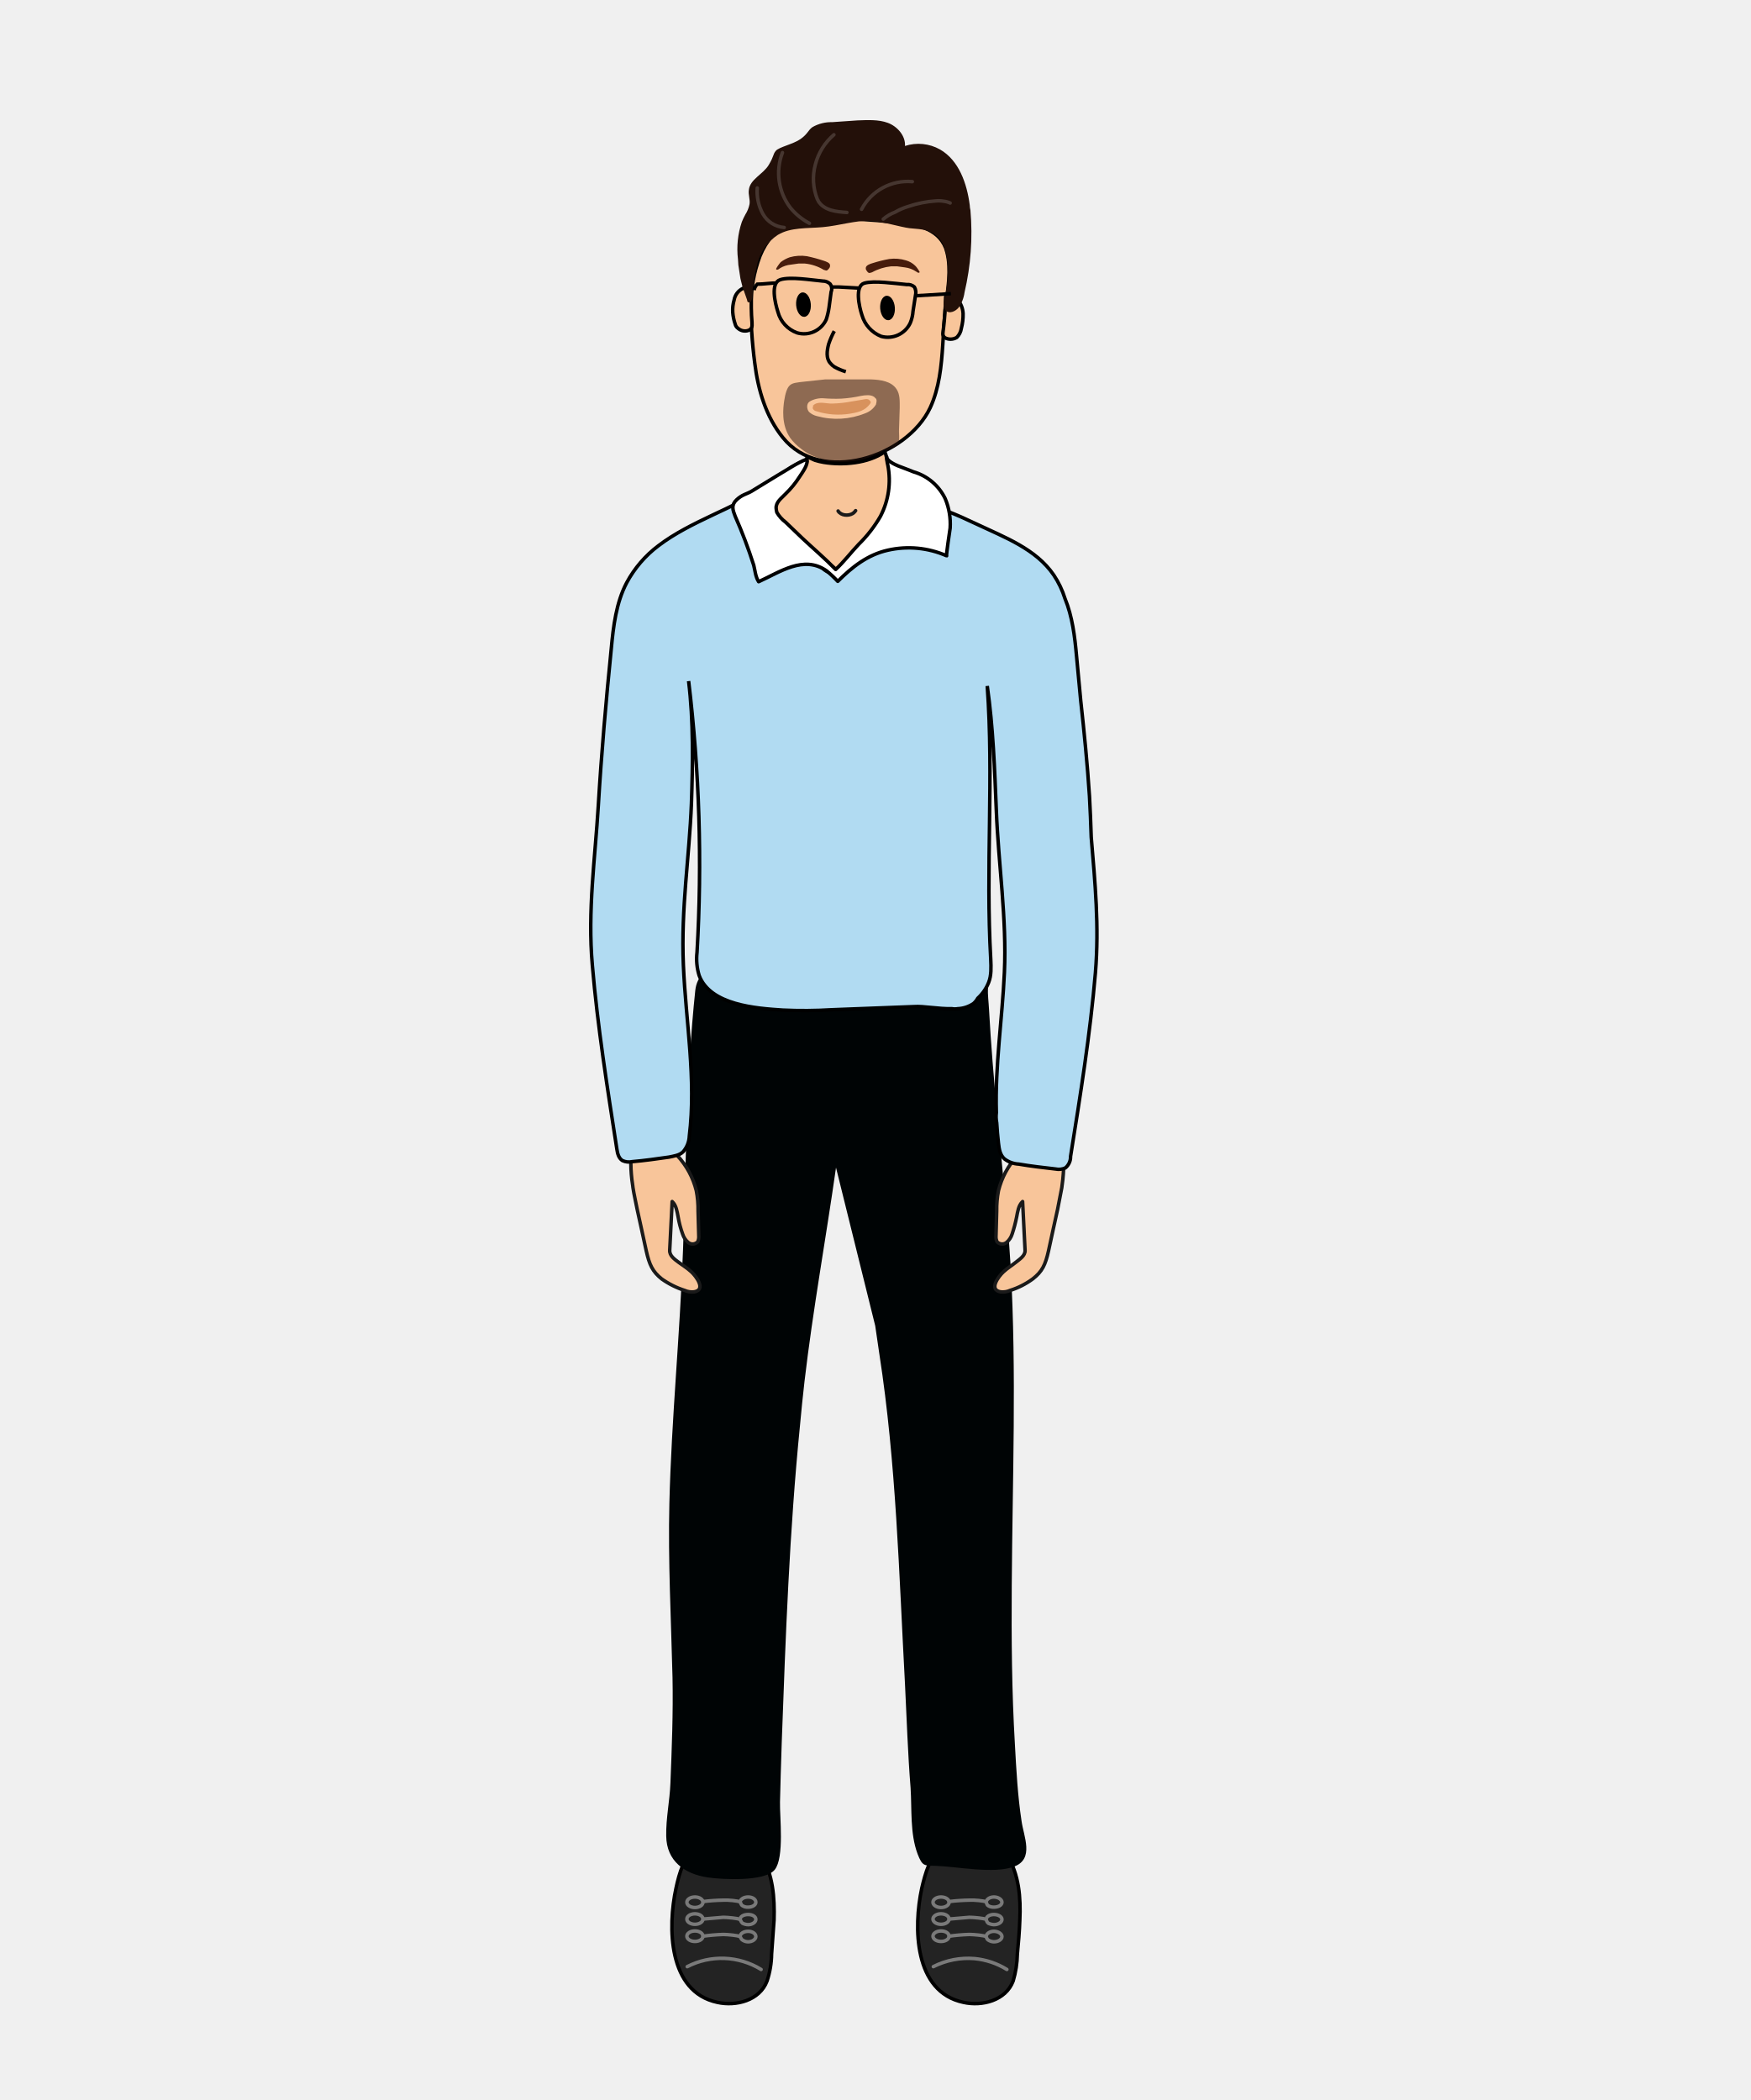
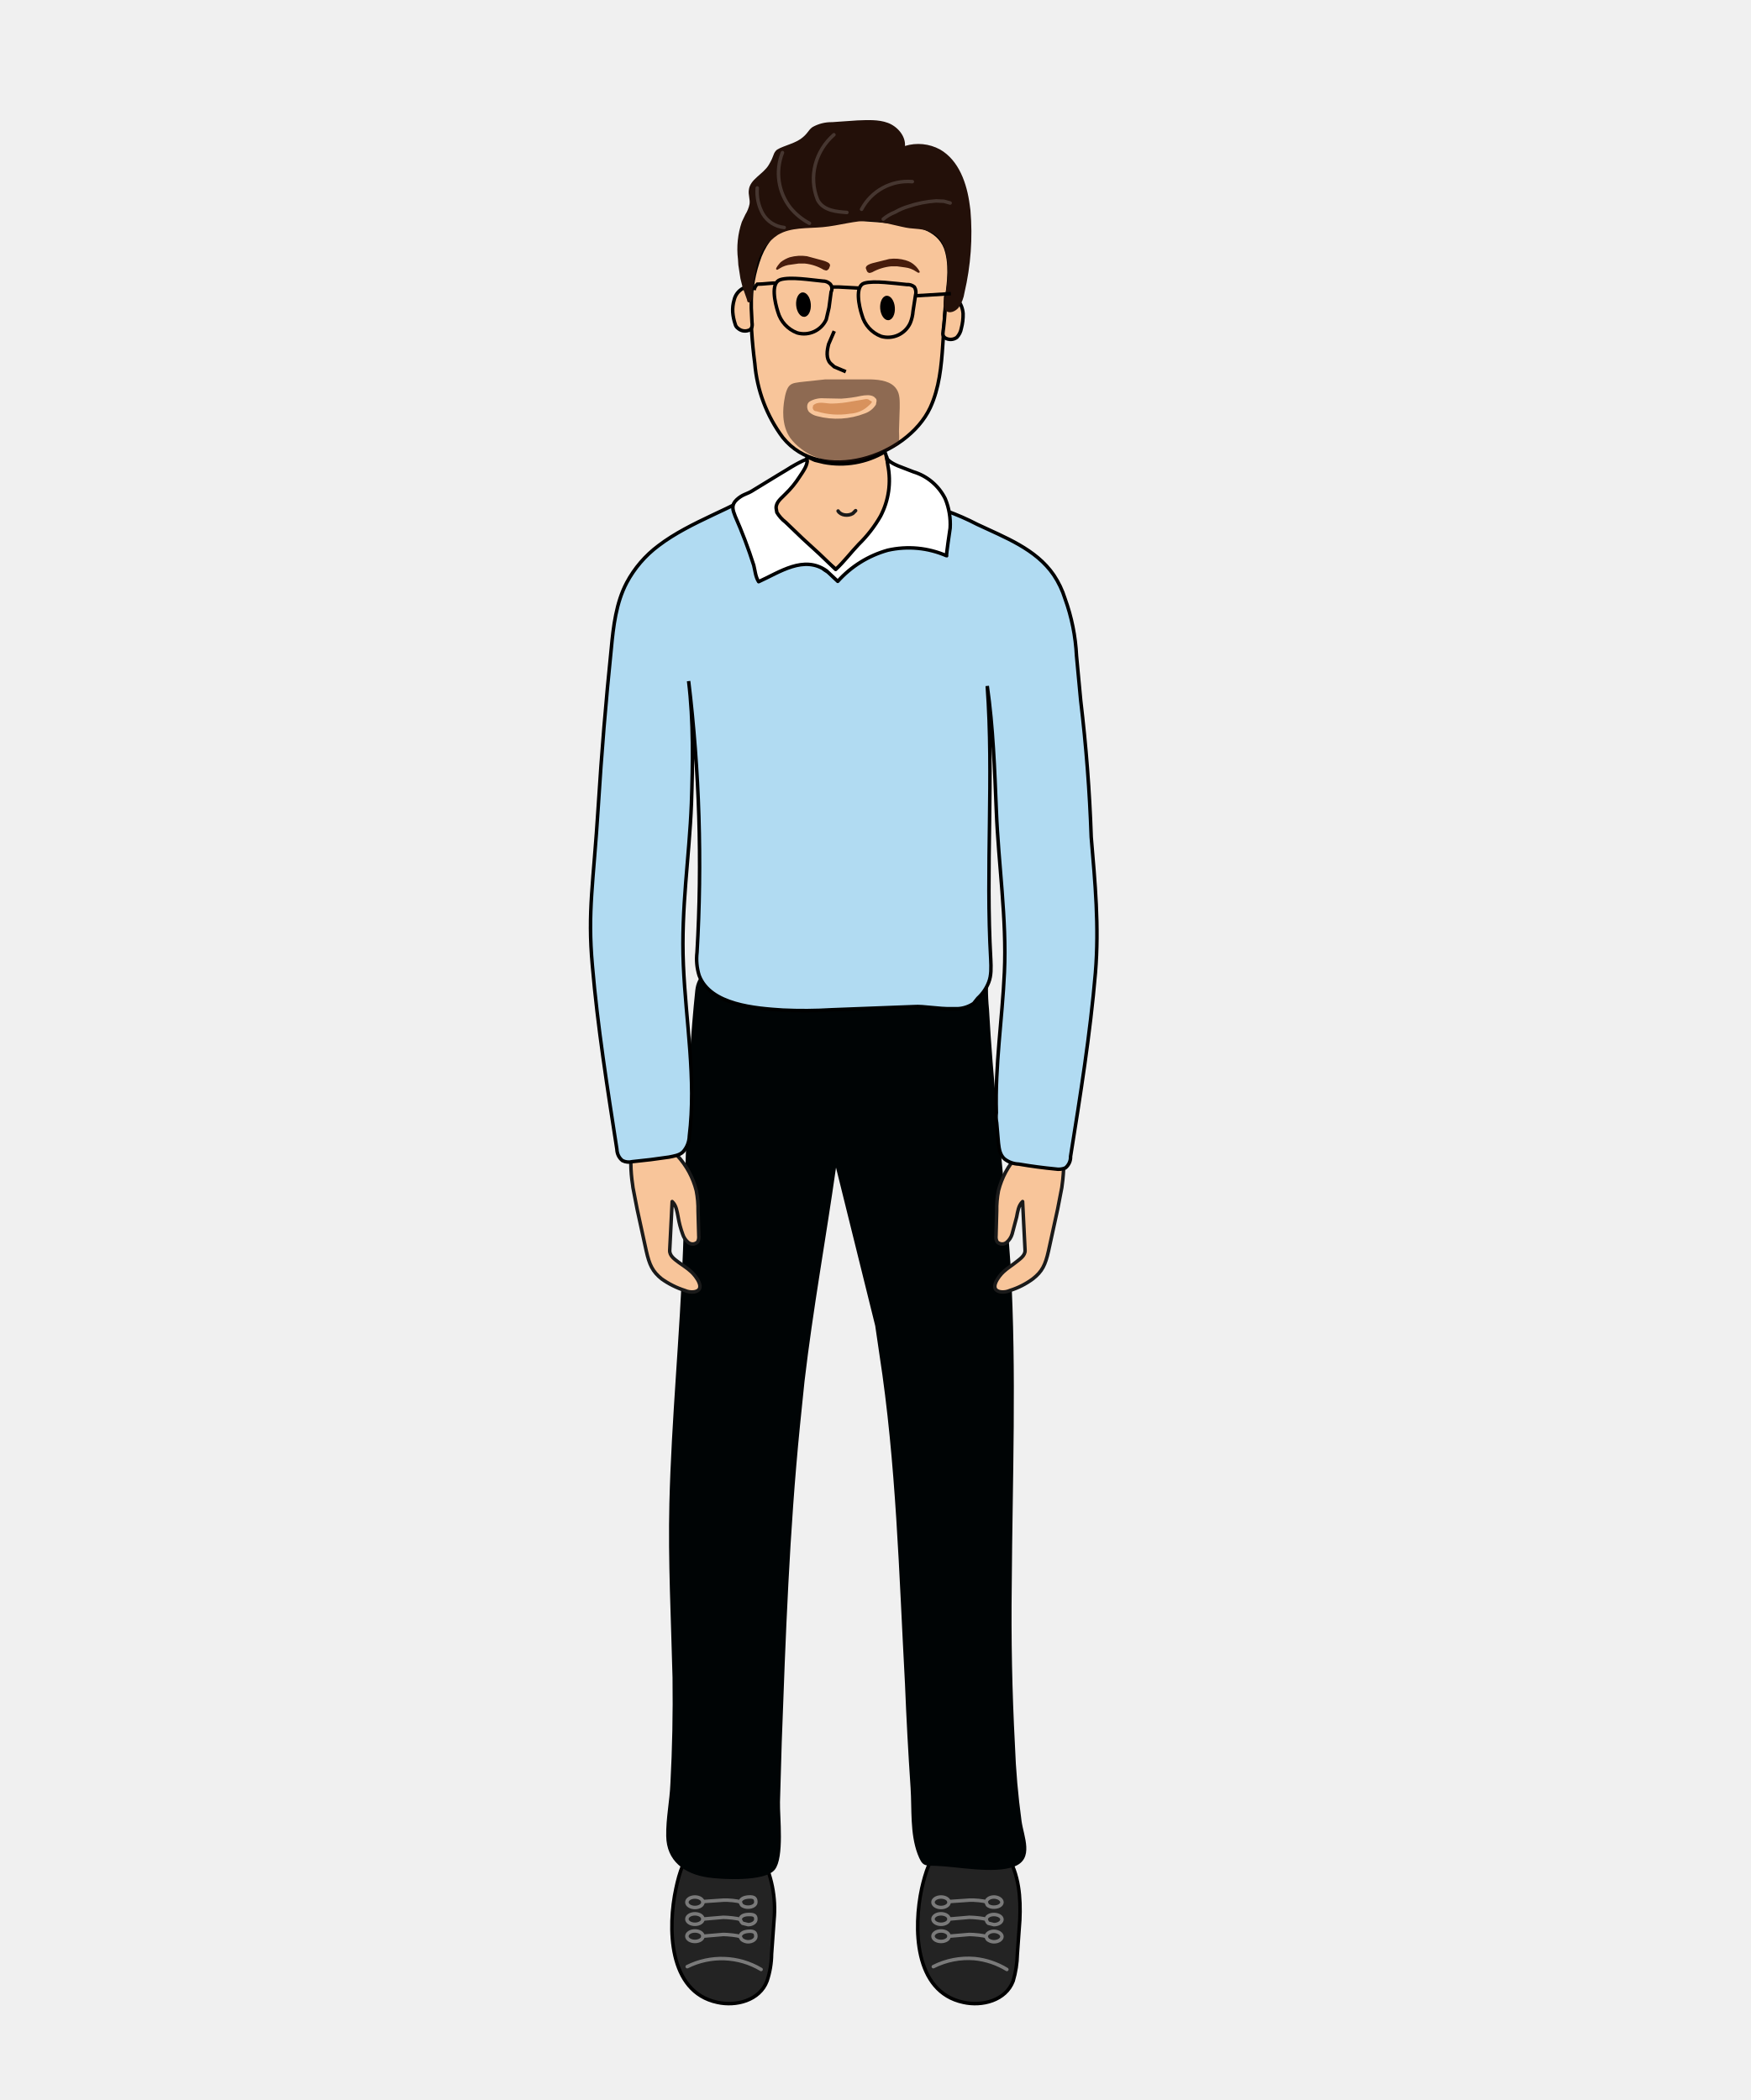
- <svg xmlns="http://www.w3.org/2000/svg" width="500" height="600" viewBox="0 0 500 600">
+ <svg xmlns="http://www.w3.org/2000/svg" width="500" height="600">
  <defs>
-     <style>.ec1{fill:#f8c59a}.ec1,.ec5{stroke:#000}.ec1{stroke-linecap:round;stroke-linejoin:round}.ec5{fill:none;stroke-miterlimit:10}</style>
+     <style>.ec1{fill:#f8c59a}.ec1,.ec5{stroke:#000}.ec1{stroke-linecap:round;stroke-linejoin:round}.ec5{fill:none;stroke-miterlimit:10}.pc1,.pc2{fill:#232323;stroke:#000;stroke-linecap:round;stroke-linejoin:round}.pc2{fill:none;stroke:#7a7a7a}</style>
  </defs>
-   <path class="ec1" d="M230.3 62.6l4.9-.3a203.2 203.2 0 0120.6 1.2c5.4.5 12 1.5 14.3 7.3 0 .1.1.2.1.3l.3 1c1.3 5.1.2 10.5-.4 15.7a8.8 8.8 0 00-.2 1.7c-.3 3-.4 6-.6 9-.4 6.1-1 12.4-3.6 18-6.7 14.2-31.2 22.1-42.1 8.5-4.8-5.9-7.1-13.7-8-21.2-.4-3-.7-6.1-.9-9.2s-.2-4.6-.2-7a40 40 0 012.6-14.5 21.4 21.4 0 013.5-5.8c2.4-2.9 6.1-4.3 9.7-4.7z" />
-   <path class="ec1" d="M273.3 96.4a4.6 4.6 0 001.3-2.6 15.1 15.1 0 00.5-4.2 6.5 6.5 0 00-1.6-4l-.8-.7a5.1 5.1 0 00-2.1-.3h-.4a.6.6 0 00-.1.4 84.8 84.8 0 01-.6 8.8c-.1 1.1-.5 2 .4 2.7a3.4 3.4 0 003.4-.1zm-62.5-2.6a2 2 0 01-.8-1.2 13.7 13.7 0 01-.7-3.4 10.2 10.2 0 01.4-3.5 4.5 4.5 0 012.5-3.3l1.1-.2c.3 0 1-.1 1.2.1s.2.3.1.4V88c0 1.4.1 2.7.2 4.1s-.1 1.9-1 2.3a3 3 0 01-3-.6z" />
-   <path d="M277.2 60.1a74.5 74.5 0 01-1.7 23.5 9.5 9.5 0 01-1.7 4.3c-.9 1.1-2.6 1.8-3.6.9s-.7-2.4-.4-3.6a32.6 32.6 0 00.8-10.3c-.3-3-1.1-6.2-3.6-7.9s-4.7-1.5-7.2-1.8-7.5-1.9-11.3-2.1-9 1.4-13.5 1.8-9.1 0-12.8 2.2a13.9 13.9 0 00-5.8 8 47.3 47.3 0 00-1.5 10c-.1.4-.4 1.4-1 1.3s-.4-.7-.6-1l-.6-1.7-.6-1.7-.6-2.4-.6-3.9c0-.6-.1-1.1-.1-1.6a24.2 24.2 0 011.1-10.7 20 20 0 011-2.1 8.6 8.6 0 001.2-3c.2-1.3-.4-2.7-.2-4 .3-3.1 4.1-4.5 5.7-7.2s1.1-2.9 2-4 5-1.9 7.1-3.4 2.1-2.5 3.4-3.4a10.8 10.8 0 015.6-1.4l7.2-.5c2.9-.1 6-.3 8.7.7s5.1 3.7 4.9 6.6a12.5 12.5 0 0110 1c5.4 3.1 7.7 9.7 8.5 15.9a7.7 7.7 0 00.2 1.5z" fill="#231009" />
-   <path d="M224 65a7.7 7.7 0 01-6.1-3.9 13.4 13.4 0 01-1.6-7.4m14.9 10.1a17.7 17.7 0 01-5.4-4.4 16.3 16.3 0 01-2.3-15.8m18.4 17.1c-2.9-.2-6.5-.5-8.2-3.3a.5.5 0 00-.2-.4 15.6 15.6 0 01-.6-10 16.6 16.6 0 015.3-8.5m7.9 21.3a14.9 14.9 0 0114.5-7.9m-8.3 10.7a11.7 11.7 0 013.4-2 17.3 17.3 0 013.7-1.6 30.7 30.7 0 018-1.6 8.3 8.3 0 012.2.1 6.1 6.1 0 011.8.5" stroke="#463630" fill="none" stroke-linecap="round" stroke-linejoin="round" />
-   <path d="M261.4 75.9a6.1 6.1 0 00-2.6-1.5 11.1 11.1 0 00-4.8-.4 37.4 37.4 0 00-4.8 1.2c-.7.2-1.9.6-1.9 1.4a1.1 1.1 0 00.3.8c.2.3.4.6.8.6l.7-.2a14.2 14.2 0 015.4-1.7h1.8l2.2.3a7.3 7.3 0 013.2 1.2l.5.3c.1.1.4 0 .5-.1s-1-1.7-1.3-1.9zm-38.4-1a9.4 9.4 0 012.6-1.4 11.6 11.6 0 014.9-.3 42.7 42.7 0 014.8 1.3c.6.2 1.9.6 1.8 1.4a1.1 1.1 0 01-.3.8c-.2.3-.5.6-.8.6l-.7-.2a12.8 12.8 0 00-5.4-1.8h-1.8l-2.1.3a7.2 7.2 0 00-3.3 1.1.9.9 0 01-.5.3c-.2.1-.4.1-.5-.1s1-1.7 1.3-2z" fill="#471c0c" />
+   <path d="m230.3 62.6 4.9-.3a203 203 0 0 1 20.6 1.2c5.4.5 12 1.5 14.3 7.3l.1.3.3 1c1.3 5.1.2 10.5-.4 15.7l-.2 1.7-.6 9c-.4 6.1-1 12.4-3.6 18-6.7 14.2-31.2 22.1-42.1 8.5a41 41 0 0 1-8-21.2q-.6-4.5-.9-9.2c-.3-4.7-.2-4.6-.2-7a40 40 0 0 1 2.6-14.5 21 21 0 0 1 3.5-5.8c2.4-2.9 6.1-4.3 9.7-4.7" class="ec1" />
+   <path d="M273.3 96.4a5 5 0 0 0 1.3-2.6 15 15 0 0 0 .5-4.2 7 7 0 0 0-1.6-4l-.8-.7a5 5 0 0 0-2.1-.3h-.4l-.1.4a85 85 0 0 1-.6 8.8c-.1 1.1-.5 2 .4 2.7a3 3 0 0 0 3.4-.1m-62.5-2.6a2 2 0 0 1-.8-1.2 14 14 0 0 1-.7-3.4 10 10 0 0 1 .4-3.5 5 5 0 0 1 2.5-3.3l1.1-.2c.3 0 1-.1 1.2.1s.2.3.1.4V88l.2 4.1q.3 1.9-1 2.3a3 3 0 0 1-3-.6" class="ec1" />
+   <path fill="#231009" d="M277.2 60.1a75 75 0 0 1-1.7 23.5 10 10 0 0 1-1.7 4.3c-.9 1.1-2.6 1.8-3.6.9s-.7-2.4-.4-3.6a33 33 0 0 0 .8-10.3c-.3-3-1.1-6.2-3.6-7.9s-4.7-1.5-7.2-1.8-7.5-1.9-11.3-2.1-9 1.4-13.5 1.8-9.1 0-12.8 2.2a14 14 0 0 0-5.8 8 47 47 0 0 0-1.5 10c-.1.4-.4 1.4-1 1.3s-.4-.7-.6-1l-.6-1.7-.6-1.7-.6-2.4-.6-3.9-.1-1.6a24 24 0 0 1 1.1-10.7l1-2.1a9 9 0 0 0 1.2-3c.2-1.3-.4-2.7-.2-4 .3-3.1 4.1-4.5 5.7-7.2s1.1-2.9 2-4 5-1.9 7.1-3.4 2.1-2.5 3.4-3.4a11 11 0 0 1 5.6-1.4l7.2-.5c2.9-.1 6-.3 8.7.7s5.1 3.7 4.9 6.6a13 13 0 0 1 10 1c5.4 3.1 7.7 9.7 8.5 15.9z" />
+   <path fill="none" stroke="#463630" stroke-linecap="round" stroke-linejoin="round" d="M224 65a8 8 0 0 1-6.1-3.9 13 13 0 0 1-1.6-7.4m14.9 10.1a18 18 0 0 1-5.4-4.4 16 16 0 0 1-2.3-15.8m18.4 17.1c-2.9-.2-6.5-.5-8.2-3.3l-.2-.4a16 16 0 0 1-.6-10 17 17 0 0 1 5.3-8.5m7.9 21.3a15 15 0 0 1 14.5-7.9m-8.3 10.7a12 12 0 0 1 3.4-2 17 17 0 0 1 3.7-1.6 31 31 0 0 1 8-1.6l2.2.1 1.8.5" />
+   <path fill="#471c0c" d="M261.4 75.9a6 6 0 0 0-2.6-1.5 11 11 0 0 0-4.8-.4l-4.8 1.2c-.7.2-1.9.6-1.9 1.4l.3.8q.2.5.8.6l.7-.2a14 14 0 0 1 5.4-1.7h1.8l2.2.3a7 7 0 0 1 3.2 1.2l.5.3q.3.1.5-.1c.2-.2-1-1.7-1.3-1.9m-38.4-1a9 9 0 0 1 2.6-1.4 12 12 0 0 1 4.9-.3l4.8 1.3c.6.2 1.9.6 1.8 1.4l-.3.8q-.3.5-.8.6l-.7-.2a13 13 0 0 0-5.4-1.8h-1.8l-2.1.3a7 7 0 0 0-3.3 1.1l-.5.3q-.3.2-.5-.1c-.2-.3 1-1.7 1.3-2" />
  <ellipse cx="229.5" cy="87.1" rx="2.1" ry="3.5" transform="rotate(-4.4 228.674 86.992)" />
  <ellipse cx="253.5" cy="88.1" rx="2.1" ry="3.5" transform="rotate(-4.4 252.101 87.892)" />
-   <path class="ec5" d="M235 80.3a3 3 0 012.1.8 2.3 2.3 0 01.3 2.3l-.6 4.5a20.9 20.9 0 01-.8 3.4 7 7 0 01-8.3 3.8 8.7 8.7 0 01-5.5-6c-.8-2.5-2.2-8.3.7-9.2s8.7.1 12.1.4zm24 1a2.8 2.8 0 012.2.7 3.3 3.3 0 01.3 2.4l-.7 4.5a10.5 10.5 0 01-.8 3.4 7.1 7.1 0 01-8.3 3.8 9.3 9.3 0 01-5.5-6.1c-.8-2.4-2.1-8.3.7-9.1s8.7.1 12.1.4z" />
-   <path class="ec5" d="M215.4 82.9a3.2 3.2 0 01.9-1.7c1.7 0 4.3-.4 5.3-.3h-.6m16.8 1.1h1.8l5.6.3h.1m16.4 2.2l9.9-.6" />
-   <path d="M256.1 111.2c-1.5-2.3-4.6-2.7-7.3-2.8h-13.1l-5.6.6c-2.8.3-3.7.4-4.5 1.1s-1.3 2.4-1.6 4.4-.9 6.8 1.7 10.6a14.6 14.6 0 003.1 3.1 15.9 15.9 0 003.5 2.1l3.5 1.3a15.7 15.7 0 005.3.5 23.4 23.4 0 005.3-.8 76.4 76.4 0 009.4-3.7c1.5-.7.9-3.5 1-4.9l.2-6.2c0-1.9.1-3.8-.9-5.3zm-5.7 3.3a5.2 5.2 0 01-.2 1.1 5.9 5.9 0 01-3.1 2.5 21.5 21.5 0 01-13.7.8 5.1 5.1 0 01-2.3-1.2c-.7-.8-.8-2.4.2-3a7 7 0 014-.9 41.7 41.7 0 005 .1 37.2 37.2 0 005.7-.8c1.2-.2 2.7-.4 3.7.3l.6.6c0 .2.1.3.1.5z" opacity=".5" fill="#231009" />
-   <path class="ec5" d="M241.6 106.2a16.4 16.4 0 01-3.3-1.4 5.2 5.2 0 01-1.1-1c-1.3-1.4-1-3.6-.5-5.5a24.3 24.3 0 011.6-3.7" />
-   <path d="M232.5 115.7a1.1 1.1 0 00-.3 1.1 1.4 1.4 0 001 .7 20.8 20.8 0 009.6.7c1.8-.3 3.7-.7 5-2s1-1.4.5-1.9-1.4-.2-2-.1l-3 .5a34.3 34.3 0 01-5.5.6c-1.5.1-3.7-.7-5.1.2s-.1.2-.2.2z" fill="#d8925d" />
-   <defs>
-     <style>.pc1,.pc2{fill:#232323;stroke:#000;stroke-linecap:round;stroke-linejoin:round}.pc2{fill:none;stroke:#7a7a7a}</style>
-   </defs>
-   <path class="pc1" d="M287.6 530c3.5 5.5 4 12.2 3.7 18.6-.1 3.2-.4 6.5-.7 9.7a28.8 28.8 0 01-1.2 7.7c-2.1 5.6-8.9 7.3-14.2 6.1-14.2-3-14.3-21.5-11.9-32.6 1-4.3 2.4-9.3 5.9-12.2 5.5-4.7 14.6-3.5 18.4 2.7z" />
-   <path class="pc2" d="M266.6 561.9a22 22 0 0111.8-2.3 21.5 21.5 0 019.2 3.1" />
-   <ellipse class="pc2" cx="268.8" cy="553.2" rx="2.3" ry="1.5" />
-   <path class="pc2" d="M281.7 553.3c0-.8 1-1.5 2.2-1.5s2.3.7 2.3 1.5-1 1.5-2.3 1.5a3 3 0 01-1.6-.5c-.5-.3-.4-.7-.7-1s-3.5-.6-4.7-.6a54.4 54.4 0 00-5.8.5" />
-   <ellipse class="pc2" cx="268.8" cy="548.3" rx="2.3" ry="1.5" />
-   <path class="pc2" d="M281.7 548.4c0-.8 1-1.4 2.2-1.4s2.3.6 2.3 1.4-1 1.5-2.3 1.5a4.2 4.2 0 01-1.6-.4c-.5-.4-.4-.8-.7-1.1s-3.5-.6-4.7-.6l-5.8.5" />
-   <ellipse class="pc2" cx="268.8" cy="543.5" rx="2.3" ry="1.5" />
-   <path class="pc2" d="M281.7 543.5c0-.8 1-1.5 2.2-1.5s2.3.7 2.3 1.5-1 1.4-2.3 1.4a2.9 2.9 0 01-1.6-.4c-.5-.3-.4-.8-.7-1.1s-3.5-.6-4.7-.5a54.6 54.6 0 00-5.8.4" />
-   <path class="pc1" d="M217.4 530c3.4 5.5 3.9 12.2 3.7 18.6-.2 3.2-.5 6.5-.7 9.7a25.4 25.4 0 01-1.3 7.7c-2.1 5.6-8.9 7.3-14.2 6.1-14.1-3-14.2-21.5-11.8-32.6.9-4.3 2.4-9.3 5.8-12.2 5.5-4.7 14.6-3.5 18.5 2.7z" />
-   <path class="pc2" d="M196.3 561.9a21.5 21.5 0 0121.1.8" />
-   <ellipse class="pc2" cx="198.5" cy="553.2" rx="2.3" ry="1.5" />
-   <path class="pc2" d="M211.4 553.3c0-.8 1-1.5 2.3-1.5s2.2.7 2.2 1.5-1 1.5-2.2 1.5a2.8 2.8 0 01-1.6-.5c-.5-.3-.4-.7-.8-1s-3.5-.6-4.7-.6a56.7 56.7 0 00-5.8.5" />
-   <ellipse class="pc2" cx="198.5" cy="548.3" rx="2.3" ry="1.5" />
-   <path class="pc2" d="M211.4 548.4c0-.8 1-1.4 2.3-1.4s2.2.6 2.2 1.4-1 1.5-2.2 1.5a3.8 3.8 0 01-1.6-.4c-.5-.4-.4-.8-.8-1.1s-3.5-.6-4.7-.6l-5.8.5" />
-   <ellipse class="pc2" cx="198.5" cy="543.5" rx="2.3" ry="1.5" />
-   <path class="pc2" d="M211.4 543.5c0-.8 1-1.5 2.3-1.5s2.2.7 2.2 1.5-1 1.4-2.2 1.4a2.7 2.7 0 01-1.6-.4c-.5-.3-.4-.8-.8-1.1s-3.5-.6-4.7-.5a56.5 56.5 0 00-5.8.4" />
-   <path d="M250 378.8l1.2 8.2c4.8 31 5.6 62.8 7.3 94.1.5 9.9.8 19.8 1.6 29.7.4 6.1-.2 13 2 18.9 1.4 3.6 1.9 3.3 5.2 3.4 6.2.2 16.6 2.4 22.4.2s2.7-8.6 2.1-13c-1.1-7.2-1.5-14.6-1.9-21.9-.9-15.2-1-30.3-.9-45.4.2-30.3 1.4-60.7-.3-91-.3-4.5-.6-9-1-13.6-1.8-20-4.1-40-5.2-60.1-.1-2-.4-4.1-.3-6.1s0-4.5-2.6-5.9-4.6-1.3-7-1.5c-9.1-.4-18.1.2-27.1.4s-18.7.2-28.1-.1c-6.4-.3-17.9-.9-18.8 7.9-2.6 24.6-2.6 49.4-3.5 74.1s-3.3 48.2-3.9 72.4c-.4 16.6.5 33.2.9 49.8.2 10.1-.2 20.2-.6 30.2-.2 5.1-1.3 10-1.2 15.1.1 7.1 5.2 10.8 11.8 11.8 4 .6 16.4 1.3 19.2-2.2s1.4-15.1 1.5-19.3.3-11.4.5-17.1c1.1-30.2 2.2-60.3 5.2-90.4.4-4.2.8-8.5 1.3-12.7 2.4-20.5 6.1-40.7 9-61.1" fill="#000405" fill-rule="evenodd" />
-   <path d="M180.7 338.5c0 .2.1.5.1.8.3 2 .8 4.1 1.2 6.2.9 3.9 1.7 7.9 2.6 11.9s1.8 5.9 4.4 8a24 24 0 006.6 3.3 5.1 5.1 0 002.7.4c3.5-.6.5-4.5-.8-5.7s-2.4-1.8-3.6-2.7-2.7-1.9-2.6-3.5l.7-13.9c1.2 1.1 1.4 2.9 1.7 4.4a27.2 27.2 0 001.3 4.9 5.1 5.1 0 001.6 2.4 2 2 0 002.7-.2 3.4 3.4 0 00.3-1.7l-.2-7.1a28.4 28.4 0 00-.5-5.8 22.7 22.7 0 00-5.4-10 5.8 5.8 0 00-1.7-1.4 3.6 3.6 0 00-2.3-.3 24.3 24.3 0 00-7.6.8c-1.8.7-1.8 1.4-1.7 3.2a40.5 40.5 0 00.5 6zm122.7 0c0 .2-.1.5-.1.8l-1.2 6.2c-.9 3.9-1.7 7.9-2.6 11.9s-1.8 5.9-4.5 8a22.1 22.1 0 01-6.5 3.3 5.1 5.1 0 01-2.7.4c-3.5-.6-.5-4.5.8-5.7s2.4-1.8 3.5-2.7 2.8-1.9 2.7-3.5l-.7-13.9c-1.2 1.1-1.4 2.9-1.7 4.4a39.2 39.2 0 01-1.3 4.9 5.1 5.1 0 01-1.6 2.4 2 2 0 01-2.7-.2 3.4 3.4 0 01-.3-1.7l.2-7.1a28.4 28.4 0 01.5-5.8 22.7 22.7 0 015.4-10 5.8 5.8 0 011.7-1.4 3.6 3.6 0 012.3-.3 24.3 24.3 0 017.6.8c1.8.7 1.8 1.4 1.7 3.2s-.2 4-.5 6z" fill="#f8c59a" stroke="#1a1a1a" stroke-linecap="round" stroke-linejoin="round" />
-   <path d="M311.7 239.2c-.1-3.9-.3-7.8-.5-11.7-.6-9.2-1.5-18.3-2.5-27.3l-1.2-12.8c-.5-5.6-1.2-11.3-3.3-16.4a26 26 0 00-3.2-6.7c-5.1-7.5-14.1-10.8-21.9-14.5-5.7-2.7-11.5-5.3-17.8-6.4a3.4 3.4 0 00-1.4-.1 3.9 3.9 0 00-2 1.6 109.7 109.7 0 01-10.5 12.1 26.5 26.5 0 01-8.2 6.3 5.8 5.8 0 01-1.8.4 4.7 4.7 0 01-2.8-1.8c-2.7-3.2-5.3-6.9-9.2-8.5-2.2-1-6.9-1.6-7-4.9s3.8-4.9 5.9-6.7 4.8-4.5 5.8-7.6c.1-.3.3-2.8.1-2.7a19.5 19.5 0 00-3.6 1.7c-1.5.7-1.9 1.6-2.9 2.7s-3.2 2.1-4.6 3.1c-9.5 6.3-21.8 9.9-31 16.9a32.4 32.4 0 00-9.1 10.6c-3 5.7-3.8 12.4-4.4 18.9-1.5 14.9-2.8 29.8-3.7 44.8s-3.1 30-1.7 45.6c1.5 17.6 4.3 35.1 7 52.5.2 1.3.5 2.6 1.6 3.3a4.4 4.4 0 002.8.3c3.5-.3 7-.8 10.5-1.3 1.4-.3 3-.5 4-1.5a7.2 7.2 0 001.8-4.5c2-16.3-1-32.6-1.7-48.9s1.7-30.7 2.3-46.1c.4-11.5.6-23.5-.8-35a436.4 436.4 0 012.4 77.5 16.3 16.3 0 00.6 6.6c3.2 8.5 16.3 9.4 23.9 9.9a130.8 130.8 0 0014-.1l23.5-.9c2.7-.2 7 .7 10.8.6a4.9 4.9 0 001.7 0 8.6 8.6 0 004.5-1.5 5.7 5.7 0 001.2-1.5 12.2 12.2 0 003.1-4.5c.8-2 .7-4.3.6-6.6-1.5-26.1.9-52-1-78.1 1.7 11.9 2.1 23.7 2.6 35.7.6 15.3 3 30.8 2.3 46.1-.6 13.3-2.7 26.7-2.3 40.1a9.1 9.1 0 00.1 2.9c.1 2 .3 3.9.5 5.8s.5 3.4 1.7 4.5a7.3 7.3 0 004.1 1.5c3.5.6 7 1 10.5 1.4a4.5 4.5 0 002.8-.3 4.1 4.1 0 001.5-3.3c2.8-17.5 5.6-34.9 7.1-52.5 1.1-13.3-.1-25.7-1.2-38.7z" fill="#b1dbf2" stroke-miterlimit="10" stroke="#000" />
-   <path d="M221.5 144.6v.2l-1.6 2.3c-.8 1.6-1.4 3.6-.2 5.2a16.3 16.3 0 007.2 5.2c1.8.5 3.6.8 5.4 1.4a16.4 16.4 0 017.5 4.9 34.7 34.7 0 0116.9-8.4c4.2-.7 9.4-6.3 8.6-10.9a10.9 10.9 0 00-.9-2.3c-1.7-3.1-4.7-5.3-7.7-7.3a8.2 8.2 0 01-2.9-2.3c-.6-1.1-.5-2.5-1.1-3.5-4.7 3.3-11.9 3.9-17.4 3a18.3 18.3 0 01-2.5-.6c-.4-.1-1.9-1-2.2-.8s-.1.8-.1 1.1a5.9 5.9 0 01-.6 1.4 22.6 22.6 0 01-1.6 2.6 35.7 35.7 0 01-4.4 5.2 9.4 9.4 0 00-1 1l-.8 1.3a13.9 13.9 0 00-.6 1.3z" fill="#f8c59a" stroke-linecap="round" stroke-linejoin="round" stroke="#000" />
-   <path d="M239.4 146c.8 1.3 2.9 1.5 4.2.7a3 3 0 00.8-.8" stroke="#1a1a1a" fill="none" stroke-linecap="round" stroke-linejoin="round" />
-   <path d="M221.7 145.2a6 6 0 00.2 1.2 9.5 9.5 0 002.5 2.8l4.9 4.7c3.1 2.9 6.4 5.7 9.4 8.8 2.3-2.1 4.4-4.9 6.6-7.2a37.3 37.3 0 006.2-8 22.4 22.4 0 002.1-14.6 9.1 9.1 0 01-.3-2.3c0 1.1 2.5 2.2 3.2 2.5s3 1.1 4.4 1.7a14.5 14.5 0 019.1 7.7 18.6 18.6 0 011.4 8.4c-.1.7-1.2 7.9-1 7.9a26.9 26.9 0 00-16.8-1.6c-5.8 1.3-10.2 4.8-14.3 8.9a31.9 31.9 0 00-3.2-3c-6.5-4.6-13.4.4-19.4 3.1-.9-1.4-1-3.1-1.4-4.7a138.8 138.8 0 00-5.3-14c-.7-1.8-1.2-3.2.4-4.7s2.8-1.6 4.2-2.4l7.7-4.7c2.6-1.5 5.3-3.4 8.1-4.5.7 1.3-1.3 3.9-2 5a26.8 26.8 0 01-4 4.9c-1.1 1.2-2.8 2.3-2.7 4.1z" fill="#fff" stroke-linecap="round" stroke-linejoin="round" stroke="#000" />
+   <path d="M235 80.3a3 3 0 0 1 2.1.8 2 2 0 0 1 .3 2.3l-.6 4.5-.8 3.4a7 7 0 0 1-8.3 3.8 9 9 0 0 1-5.5-6c-.8-2.5-2.2-8.3.7-9.2s8.7.1 12.1.4zm24 1a3 3 0 0 1 2.2.7 3 3 0 0 1 .3 2.4l-.7 4.5a11 11 0 0 1-.8 3.4 7 7 0 0 1-8.3 3.8 9 9 0 0 1-5.5-6.1c-.8-2.4-2.1-8.3.7-9.1s8.7.1 12.1.4z" class="ec5" />
+   <path d="M215.4 82.9a3 3 0 0 1 .9-1.7c1.7 0 4.3-.4 5.3-.3h-.6m16.8 1.1h1.8l5.6.3h.1m16.4 2.2 9.9-.6" class="ec5" />
+   <path fill="#231009" d="M256.1 111.2c-1.5-2.3-4.6-2.7-7.3-2.8h-13.1l-5.6.6c-2.8.3-3.7.4-4.5 1.1s-1.3 2.4-1.6 4.4-.9 6.8 1.7 10.6a15 15 0 0 0 3.1 3.1 16 16 0 0 0 3.5 2.1l3.5 1.3a16 16 0 0 0 5.3.5 23 23 0 0 0 5.3-.8 76 76 0 0 0 9.4-3.7c1.5-.7.9-3.5 1-4.9l.2-6.2c0-1.9.1-3.8-.9-5.3m-5.7 3.3-.2 1.1a6 6 0 0 1-3.1 2.5 22 22 0 0 1-13.7.8 5 5 0 0 1-2.3-1.2c-.7-.8-.8-2.4.2-3a7 7 0 0 1 4-.9l5 .1a37 37 0 0 0 5.7-.8c1.2-.2 2.7-.4 3.7.3l.6.6z" opacity=".5" />
+   <path d="m241.6 106.2-3.3-1.4-1.1-1c-1.3-1.4-1-3.6-.5-5.5l1.6-3.7" class="ec5" />
+   <path fill="#d8925d" d="M232.5 115.7a1 1 0 0 0-.3 1.1 1 1 0 0 0 1 .7 21 21 0 0 0 9.6.7q2.9-.2 5-2c2.1-1.8 1-1.4.5-1.9s-1.4-.2-2-.1l-3 .5a34 34 0 0 1-5.5.6c-1.5.1-3.7-.7-5.1.2s-.1.2-.2.2" />
+   <path d="M287.6 530c3.5 5.5 4 12.2 3.7 18.6l-.7 9.7a29 29 0 0 1-1.2 7.7c-2.1 5.6-8.9 7.3-14.2 6.1-14.2-3-14.3-21.5-11.9-32.6 1-4.3 2.4-9.3 5.9-12.2 5.5-4.7 14.6-3.5 18.4 2.7" class="pc1" />
+   <path d="M266.6 561.9a22 22 0 0 1 11.8-2.3 22 22 0 0 1 9.2 3.1" class="pc2" />
+   <ellipse cx="268.8" cy="553.2" class="pc2" rx="2.3" ry="1.5" />
+   <path d="M281.7 553.3c0-.8 1-1.5 2.2-1.5s2.3.7 2.3 1.5-1 1.5-2.3 1.5a3 3 0 0 1-1.6-.5c-.5-.3-.4-.7-.7-1s-3.5-.6-4.7-.6l-5.8.5" class="pc2" />
+   <ellipse cx="268.8" cy="548.3" class="pc2" rx="2.3" ry="1.5" />
+   <path d="M281.7 548.4c0-.8 1-1.4 2.2-1.4s2.3.6 2.3 1.4-1 1.5-2.3 1.5l-1.6-.4c-.5-.4-.4-.8-.7-1.1s-3.5-.6-4.7-.6l-5.8.5" class="pc2" />
+   <ellipse cx="268.8" cy="543.5" class="pc2" rx="2.3" ry="1.5" />
+   <path d="M281.7 543.5c0-.8 1-1.5 2.2-1.5s2.3.7 2.3 1.5-1 1.4-2.3 1.4a3 3 0 0 1-1.6-.4c-.5-.3-.4-.8-.7-1.1s-3.5-.6-4.7-.5l-5.8.4" class="pc2" />
+   <path d="M217.4 530a33 33 0 0 1 3.7 18.6l-.7 9.7a25 25 0 0 1-1.3 7.7c-2.1 5.6-8.9 7.3-14.2 6.1-14.1-3-14.2-21.5-11.8-32.6.9-4.3 2.4-9.3 5.8-12.2a12.6 12.6 0 0 1 18.5 2.7" class="pc1" />
+   <path d="M196.3 561.9a22 22 0 0 1 21.1.8" class="pc2" />
+   <ellipse cx="198.5" cy="553.2" class="pc2" rx="2.3" ry="1.5" />
+   <path d="M211.4 553.3q.2-1.3 2.3-1.5c2.1-.2 2.2.7 2.2 1.5s-1 1.5-2.2 1.5a3 3 0 0 1-1.6-.5c-.5-.3-.4-.7-.8-1s-3.5-.6-4.7-.6l-5.8.5" class="pc2" />
+   <ellipse cx="198.5" cy="548.3" class="pc2" rx="2.3" ry="1.5" />
+   <path d="M211.4 548.4q.2-1.3 2.3-1.4c2.1-.1 2.2.6 2.2 1.4s-1 1.5-2.2 1.5l-1.6-.4c-.5-.4-.4-.8-.8-1.1s-3.5-.6-4.7-.6l-5.8.5" class="pc2" />
+   <ellipse cx="198.5" cy="543.5" class="pc2" rx="2.3" ry="1.5" />
+   <path d="M211.4 543.5q.2-1.3 2.3-1.5c2.1-.2 2.2.7 2.2 1.5s-1 1.4-2.2 1.4a3 3 0 0 1-1.6-.4c-.5-.3-.4-.8-.8-1.1s-3.5-.6-4.7-.5l-5.8.4" class="pc2" />
+   <path fill="#000405" fill-rule="evenodd" d="m250 378.8 1.2 8.2c4.8 31 5.6 62.8 7.3 94.1q.6 14.9 1.6 29.7c.4 6.1-.2 13 2 18.9 1.4 3.6 1.9 3.3 5.2 3.4 6.2.2 16.6 2.4 22.4.2s2.7-8.6 2.1-13q-1.5-10.9-1.9-21.9a689 689 0 0 1-.9-45.4c.2-30.3 1.4-60.7-.3-91l-1-13.6c-1.8-20-4.1-40-5.2-60.1q-.3-3-.3-6.1c0-3.1 0-4.5-2.6-5.9s-4.6-1.3-7-1.5c-9.1-.4-18.1.2-27.1.4s-18.7.2-28.1-.1c-6.4-.3-17.9-.9-18.8 7.9-2.6 24.6-2.6 49.4-3.5 74.1s-3.3 48.2-3.9 72.4c-.4 16.6.5 33.2.9 49.8q.2 15.2-.6 30.2c-.2 5.1-1.3 10-1.2 15.1.1 7.1 5.2 10.8 11.8 11.8 4 .6 16.4 1.3 19.2-2.2s1.4-15.1 1.5-19.3l.5-17.1c1.1-30.2 2.2-60.3 5.2-90.4l1.3-12.7c2.4-20.5 6.1-40.7 9-61.1" />
+   <path fill="#f8c59a" stroke="#1a1a1a" stroke-linecap="round" stroke-linejoin="round" d="m180.7 338.5.1.8 1.2 6.2 2.6 11.9c.9 4 1.8 5.9 4.4 8a24 24 0 0 0 6.6 3.3 5 5 0 0 0 2.7.4c3.5-.6.5-4.5-.8-5.7s-2.4-1.8-3.6-2.7-2.7-1.9-2.6-3.5l.7-13.9c1.2 1.1 1.4 2.9 1.7 4.4a27 27 0 0 0 1.3 4.9 5 5 0 0 0 1.6 2.4 2 2 0 0 0 2.7-.2 3 3 0 0 0 .3-1.7l-.2-7.1a28 28 0 0 0-.5-5.8 23 23 0 0 0-5.4-10 6 6 0 0 0-1.7-1.4 4 4 0 0 0-2.3-.3 24 24 0 0 0-7.6.8c-1.8.7-1.8 1.4-1.7 3.2a41 41 0 0 0 .5 6m122.7 0-.1.8-1.2 6.2-2.6 11.9c-.9 4-1.8 5.9-4.5 8a22 22 0 0 1-6.5 3.3 5 5 0 0 1-2.7.4c-3.5-.6-.5-4.5.8-5.7s2.4-1.8 3.5-2.7 2.8-1.9 2.7-3.5l-.7-13.9c-1.2 1.1-1.4 2.9-1.7 4.4l-1.3 4.9a5 5 0 0 1-1.6 2.4 2 2 0 0 1-2.7-.2 3 3 0 0 1-.3-1.7l.2-7.1a28 28 0 0 1 .5-5.8 23 23 0 0 1 5.4-10 6 6 0 0 1 1.7-1.4 4 4 0 0 1 2.3-.3 24 24 0 0 1 7.6.8c1.8.7 1.8 1.4 1.7 3.2s-.2 4-.5 6" />
+   <path fill="#b1dbf2" stroke="#000" stroke-miterlimit="10" d="M311.7 239.2a458 458 0 0 0-3-39l-1.2-12.8a56 56 0 0 0-3.3-16.4 26 26 0 0 0-3.2-6.7c-5.1-7.5-14.1-10.8-21.9-14.5a70 70 0 0 0-17.8-6.4l-1.4-.1a4 4 0 0 0-2 1.6 110 110 0 0 1-10.5 12.1 27 27 0 0 1-8.2 6.3l-1.8.4a5 5 0 0 1-2.8-1.8c-2.7-3.2-5.3-6.9-9.2-8.5-2.2-1-6.9-1.6-7-4.9s3.8-4.9 5.9-6.7 4.8-4.5 5.8-7.6c.1-.3.3-2.8.1-2.7l-3.6 1.7c-1.5.7-1.9 1.6-2.9 2.7s-3.2 2.1-4.6 3.1c-9.5 6.3-21.8 9.9-31 16.9a32 32 0 0 0-9.1 10.6c-3 5.7-3.8 12.4-4.4 18.9q-2.3 22.3-3.7 44.8c-1.4 22.5-3.1 30-1.7 45.6 1.5 17.6 4.3 35.1 7 52.5q.1 2.1 1.6 3.3a4 4 0 0 0 2.8.3q5.2-.5 10.5-1.3c1.4-.3 3-.5 4-1.5a7 7 0 0 0 1.8-4.5c2-16.3-1-32.6-1.7-48.9s1.7-30.7 2.3-46.1c.4-11.5.6-23.5-.8-35a436 436 0 0 1 2.4 77.5 16 16 0 0 0 .6 6.6c3.2 8.5 16.3 9.4 23.9 9.9a131 131 0 0 0 14-.1l23.5-.9c2.7-.2 7 .7 10.8.6h1.7a9 9 0 0 0 4.5-1.5l1.2-1.5a12 12 0 0 0 3.1-4.5c.8-2 .7-4.3.6-6.6-1.5-26.1.9-52-1-78.1 1.7 11.9 2.1 23.7 2.6 35.7.6 15.3 3 30.8 2.3 46.1-.6 13.3-2.7 26.7-2.3 40.1a9 9 0 0 0 .1 2.9l.5 5.8c.2 1.9.5 3.4 1.7 4.5a7 7 0 0 0 4.1 1.5q5.3.9 10.5 1.4a5 5 0 0 0 2.8-.3 4 4 0 0 0 1.5-3.3c2.8-17.5 5.6-34.9 7.1-52.5 1.1-13.3-.1-25.7-1.2-38.7z" />
+   <path fill="#f8c59a" stroke="#000" stroke-linecap="round" stroke-linejoin="round" d="M221.5 144.6v.2l-1.6 2.3c-.8 1.6-1.4 3.6-.2 5.2a16 16 0 0 0 7.2 5.2l5.4 1.4a16 16 0 0 1 7.5 4.9 35 35 0 0 1 16.9-8.4c4.2-.7 9.4-6.3 8.6-10.9l-.9-2.3a23 23 0 0 0-7.7-7.3 8 8 0 0 1-2.9-2.3c-.6-1.1-.5-2.5-1.1-3.5a25 25 0 0 1-17.4 3l-2.5-.6c-.4-.1-1.9-1-2.2-.8s-.1.8-.1 1.1l-.6 1.4-1.6 2.6a36 36 0 0 1-4.4 5.2l-1 1-.8 1.3z" />
+   <path fill="none" stroke="#1a1a1a" stroke-linecap="round" stroke-linejoin="round" d="M239.4 146c.8 1.3 2.9 1.5 4.2.7l.8-.8" />
+   <path fill="#fff" stroke="#000" stroke-linecap="round" stroke-linejoin="round" d="m221.7 145.2.2 1.2a10 10 0 0 0 2.5 2.8l4.9 4.7q4.8 4.3 9.4 8.8c2.3-2.1 4.4-4.9 6.6-7.2a37 37 0 0 0 6.2-8 22 22 0 0 0 2.1-14.6l-.3-2.3c0 1.1 2.5 2.2 3.2 2.5l4.4 1.7a15 15 0 0 1 9.1 7.7 19 19 0 0 1 1.4 8.4c-.1.7-1.2 7.9-1 7.9a27 27 0 0 0-16.8-1.6 30 30 0 0 0-14.3 8.9l-3.2-3c-6.5-4.6-13.4.4-19.4 3.1-.9-1.4-1-3.1-1.4-4.7a139 139 0 0 0-5.3-14c-.7-1.8-1.2-3.2.4-4.7s2.8-1.6 4.2-2.4l7.7-4.7c2.6-1.5 5.3-3.4 8.1-4.5.7 1.3-1.3 3.9-2 5a27 27 0 0 1-4 4.9c-1.1 1.2-2.8 2.3-2.7 4.1" />
</svg>
